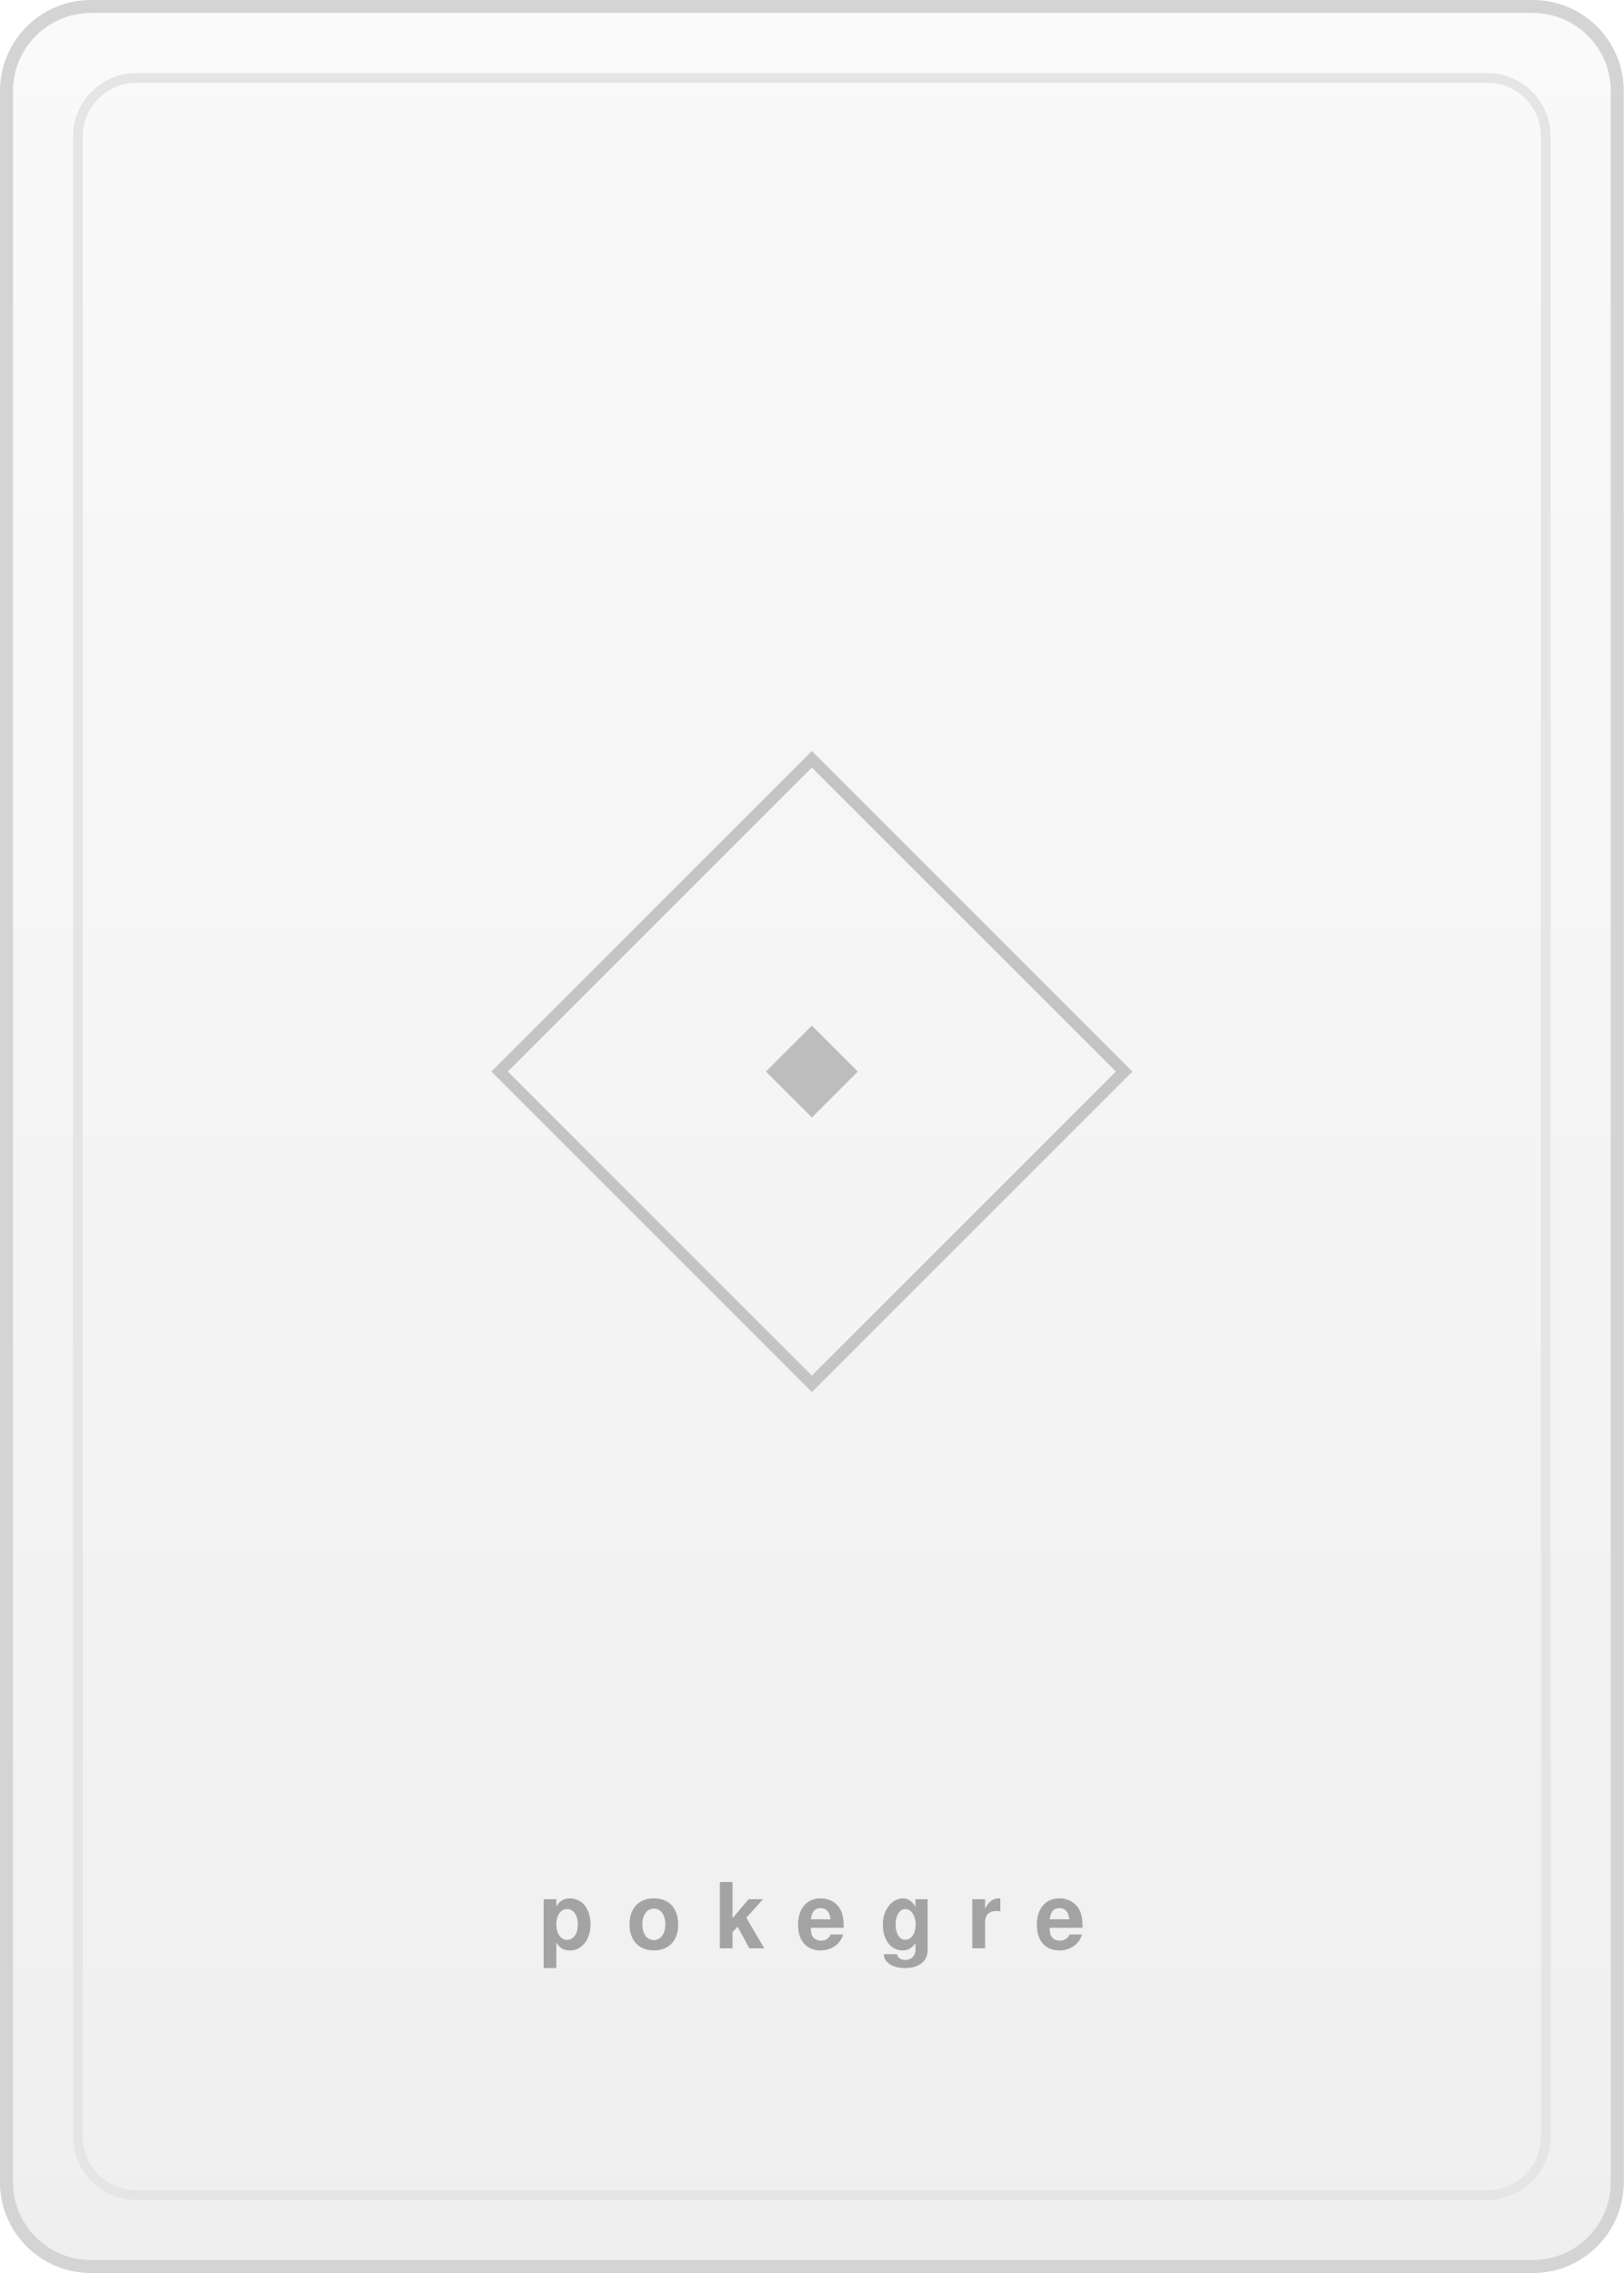
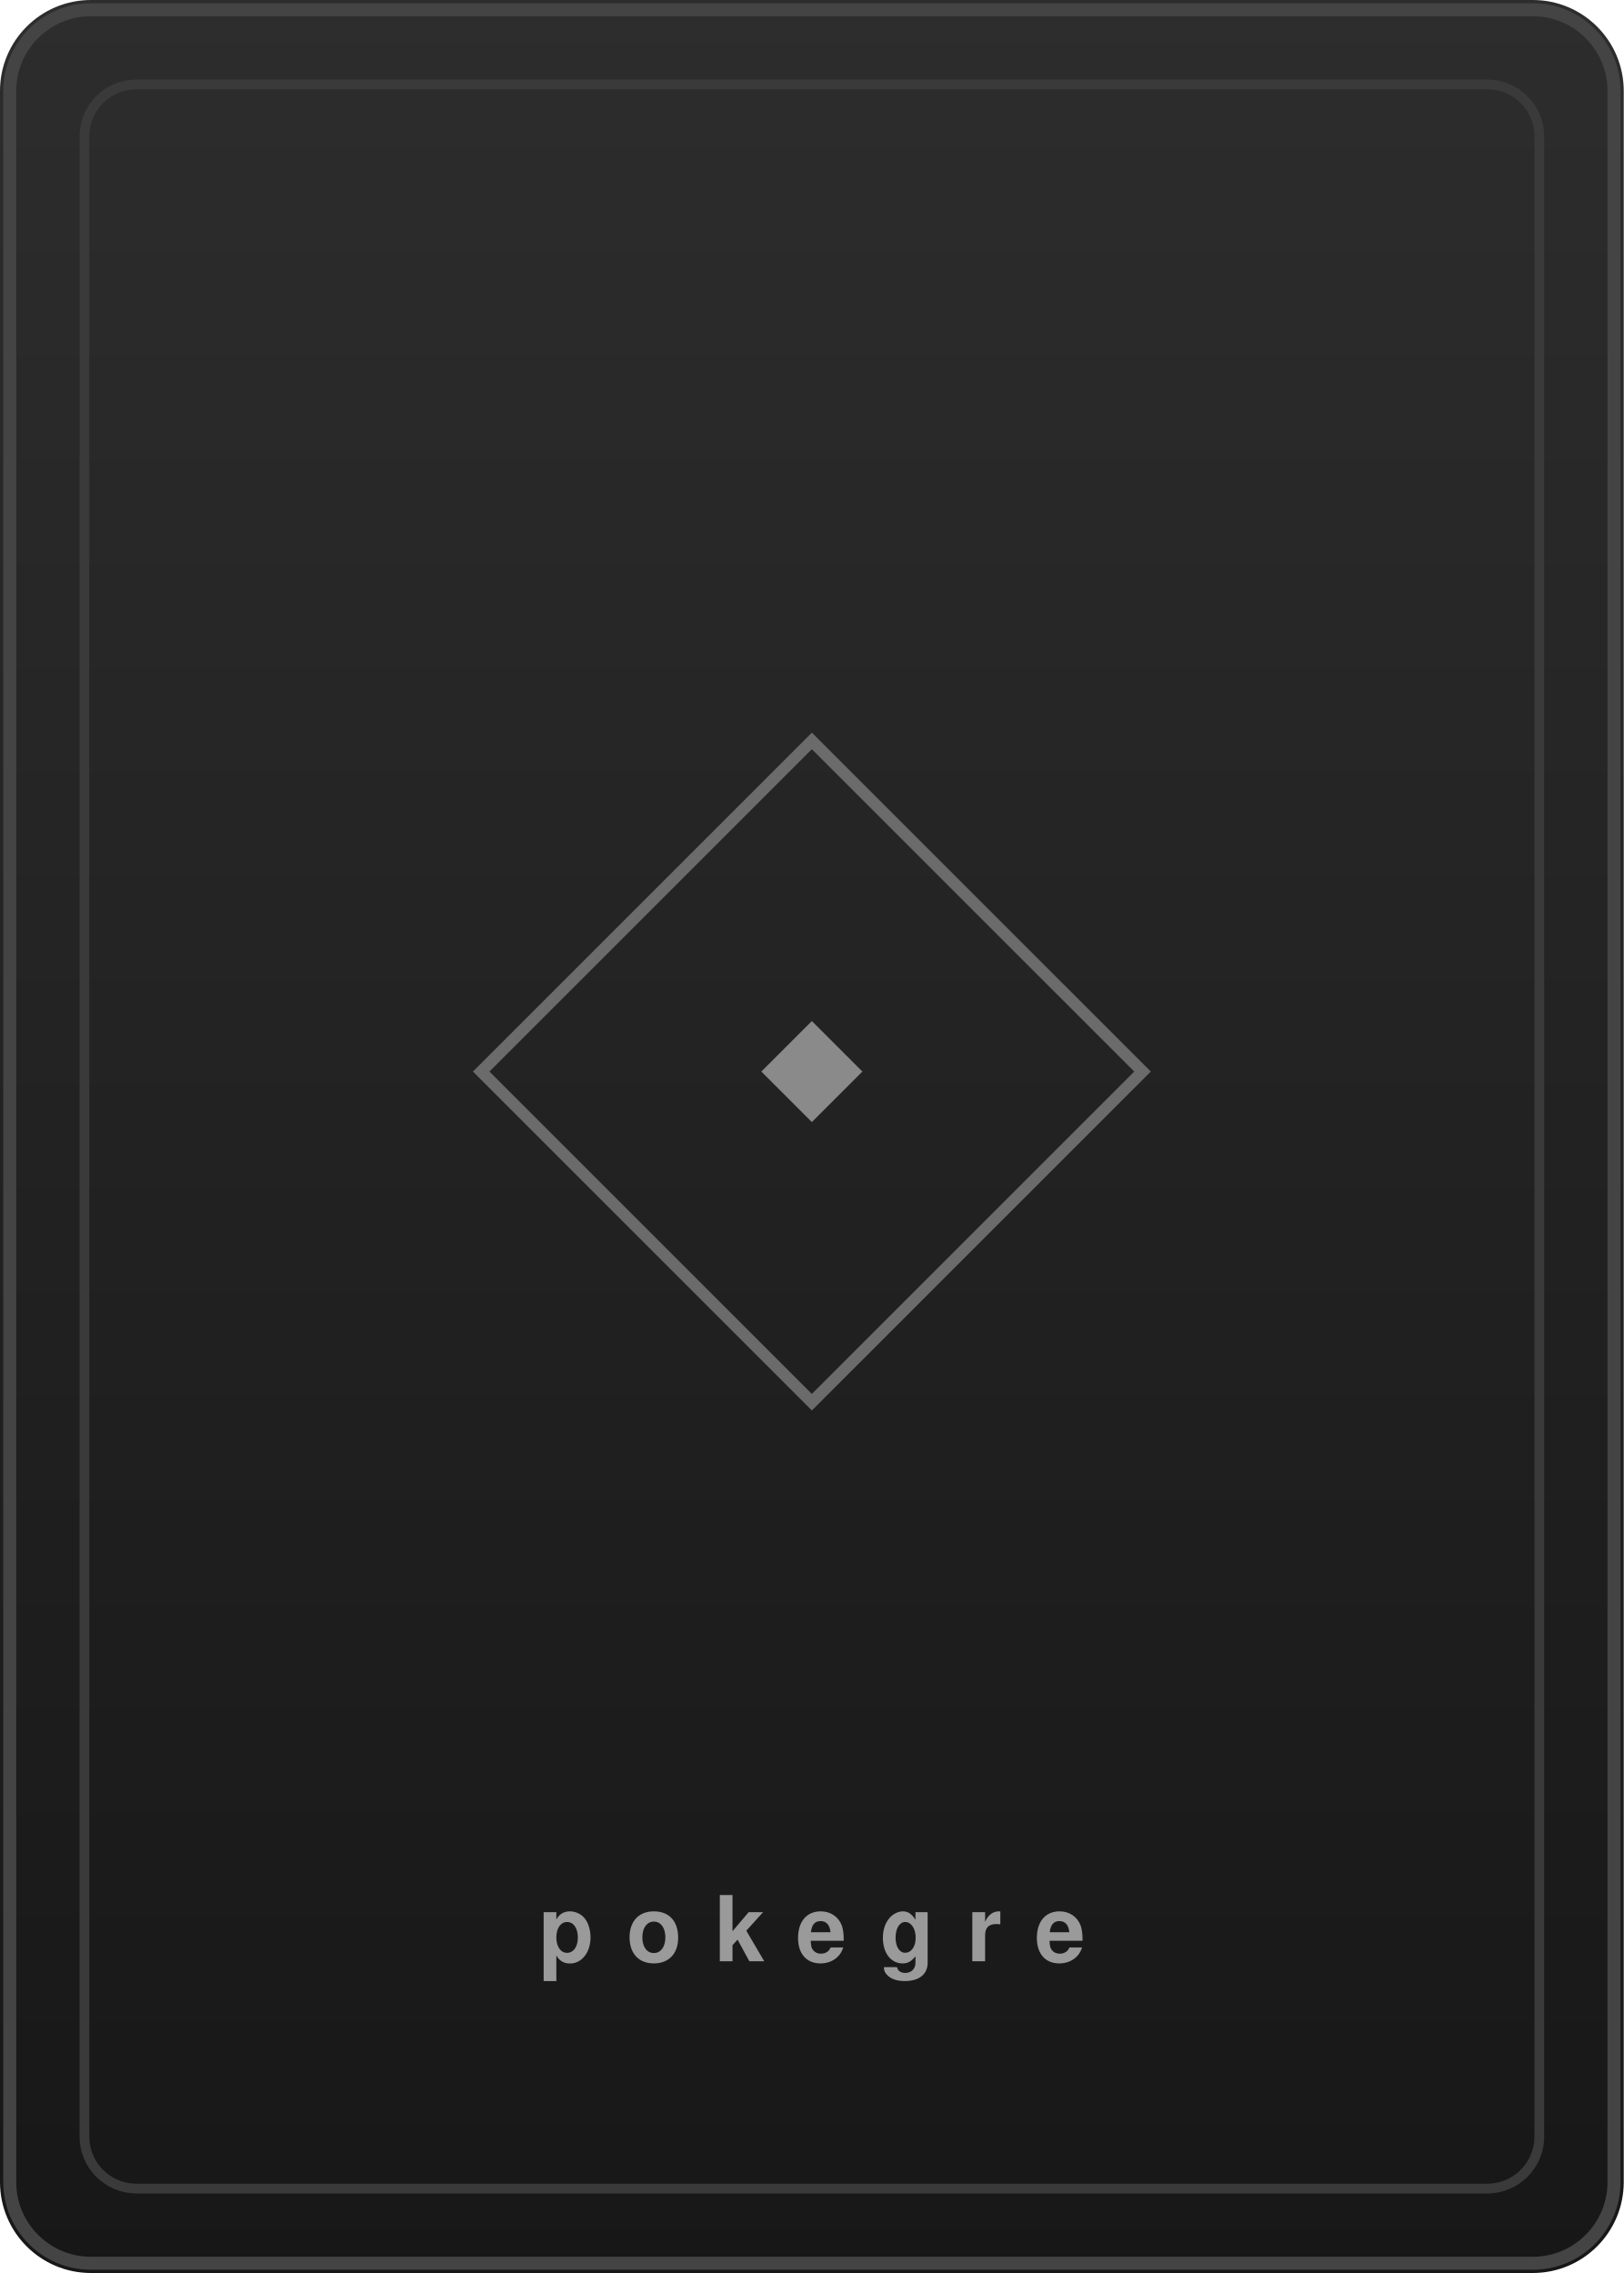
<svg xmlns="http://www.w3.org/2000/svg" viewBox="0 0 250 350" width="250" height="350" role="img" aria-label="카드 뒷면">
  <defs>
    <linearGradient id="bg" x1="0" y1="0" x2="0" y2="1">
-       <stop offset="0" stop-color="#fafafa" />
-       <stop offset="1" stop-color="#efefef" />
+       <stop offset="0" stop-color="#2d2d2d" />
+       <stop offset="1" stop-color="#171717" />
    </linearGradient>
  </defs>
  <rect width="250" height="350" rx="14" fill="url(#bg)" />
-   <rect x="1" y="1" width="248" height="348" rx="13" fill="none" stroke="#d4d4d4" stroke-width="2" />
-   <rect x="12" y="12" width="226" height="326" rx="9" fill="none" stroke="#e5e5e5" stroke-width="1.5" />
-   <g transform="translate(125,165)" stroke="#c4c4c4" fill="none">
-     <rect x="-34" y="-34" width="68" height="68" transform="rotate(45)" stroke-width="1.8" />
-     <rect x="-5" y="-5" width="10" height="10" transform="rotate(45)" fill="#bdbdbd" stroke="none" />
+   <rect x="1.5" y="1.5" width="247" height="347" rx="12.5" fill="none" stroke="#444444" stroke-width="2" />
+   <rect x="13" y="13" width="224" height="324" rx="8" fill="none" stroke="#3a3a3a" stroke-width="1.5" />
+   <g transform="translate(125,165)" stroke="#6b6b6b" fill="none">
+     <rect x="-36" y="-36" width="72" height="72" transform="rotate(45)" stroke-width="1.8" />
+     <rect x="-5.5" y="-5.5" width="11" height="11" transform="rotate(45)" fill="#8a8a8a" stroke="none" />
  </g>
-   <text x="125" y="300" text-anchor="middle" font-family="Helvetica, Arial, sans-serif" font-size="14" font-weight="700" letter-spacing="5" fill="#a3a3a3">pokegre</text>
+   <text x="125" y="302" text-anchor="middle" font-family="Helvetica, Arial, sans-serif" font-size="14" font-weight="700" letter-spacing="5" fill="#9a9a9a">pokegre</text>
</svg>
